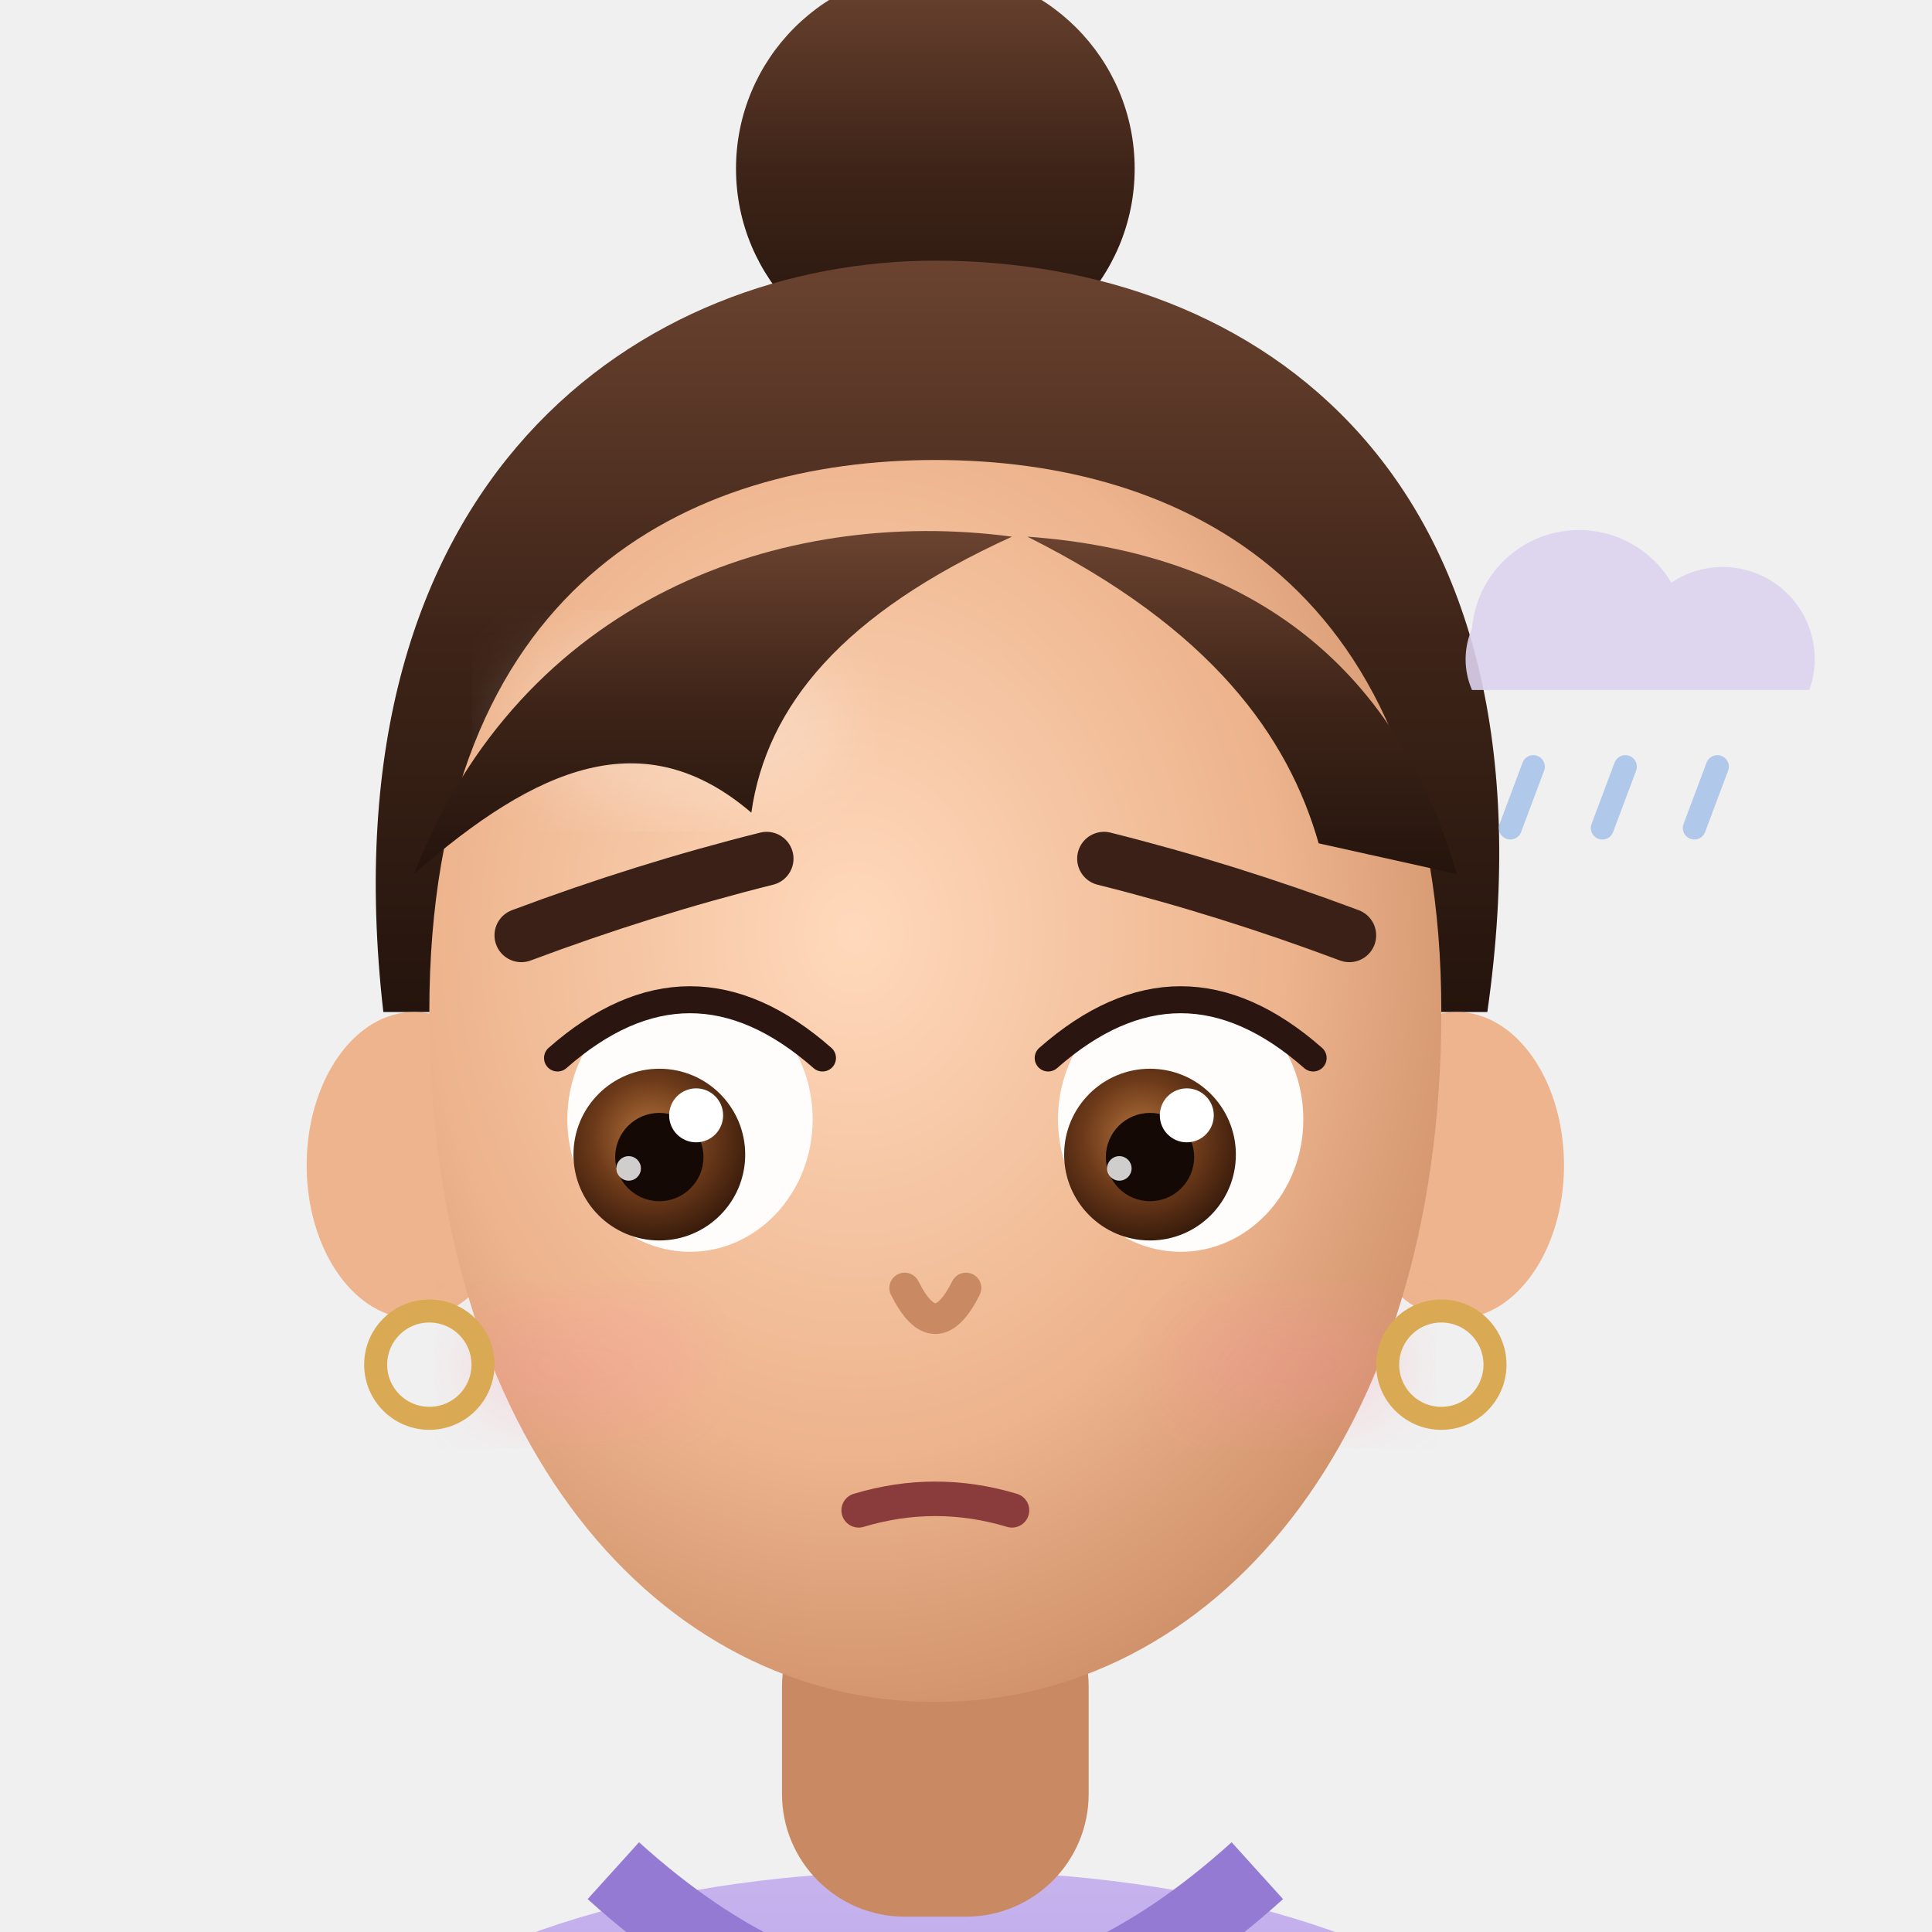
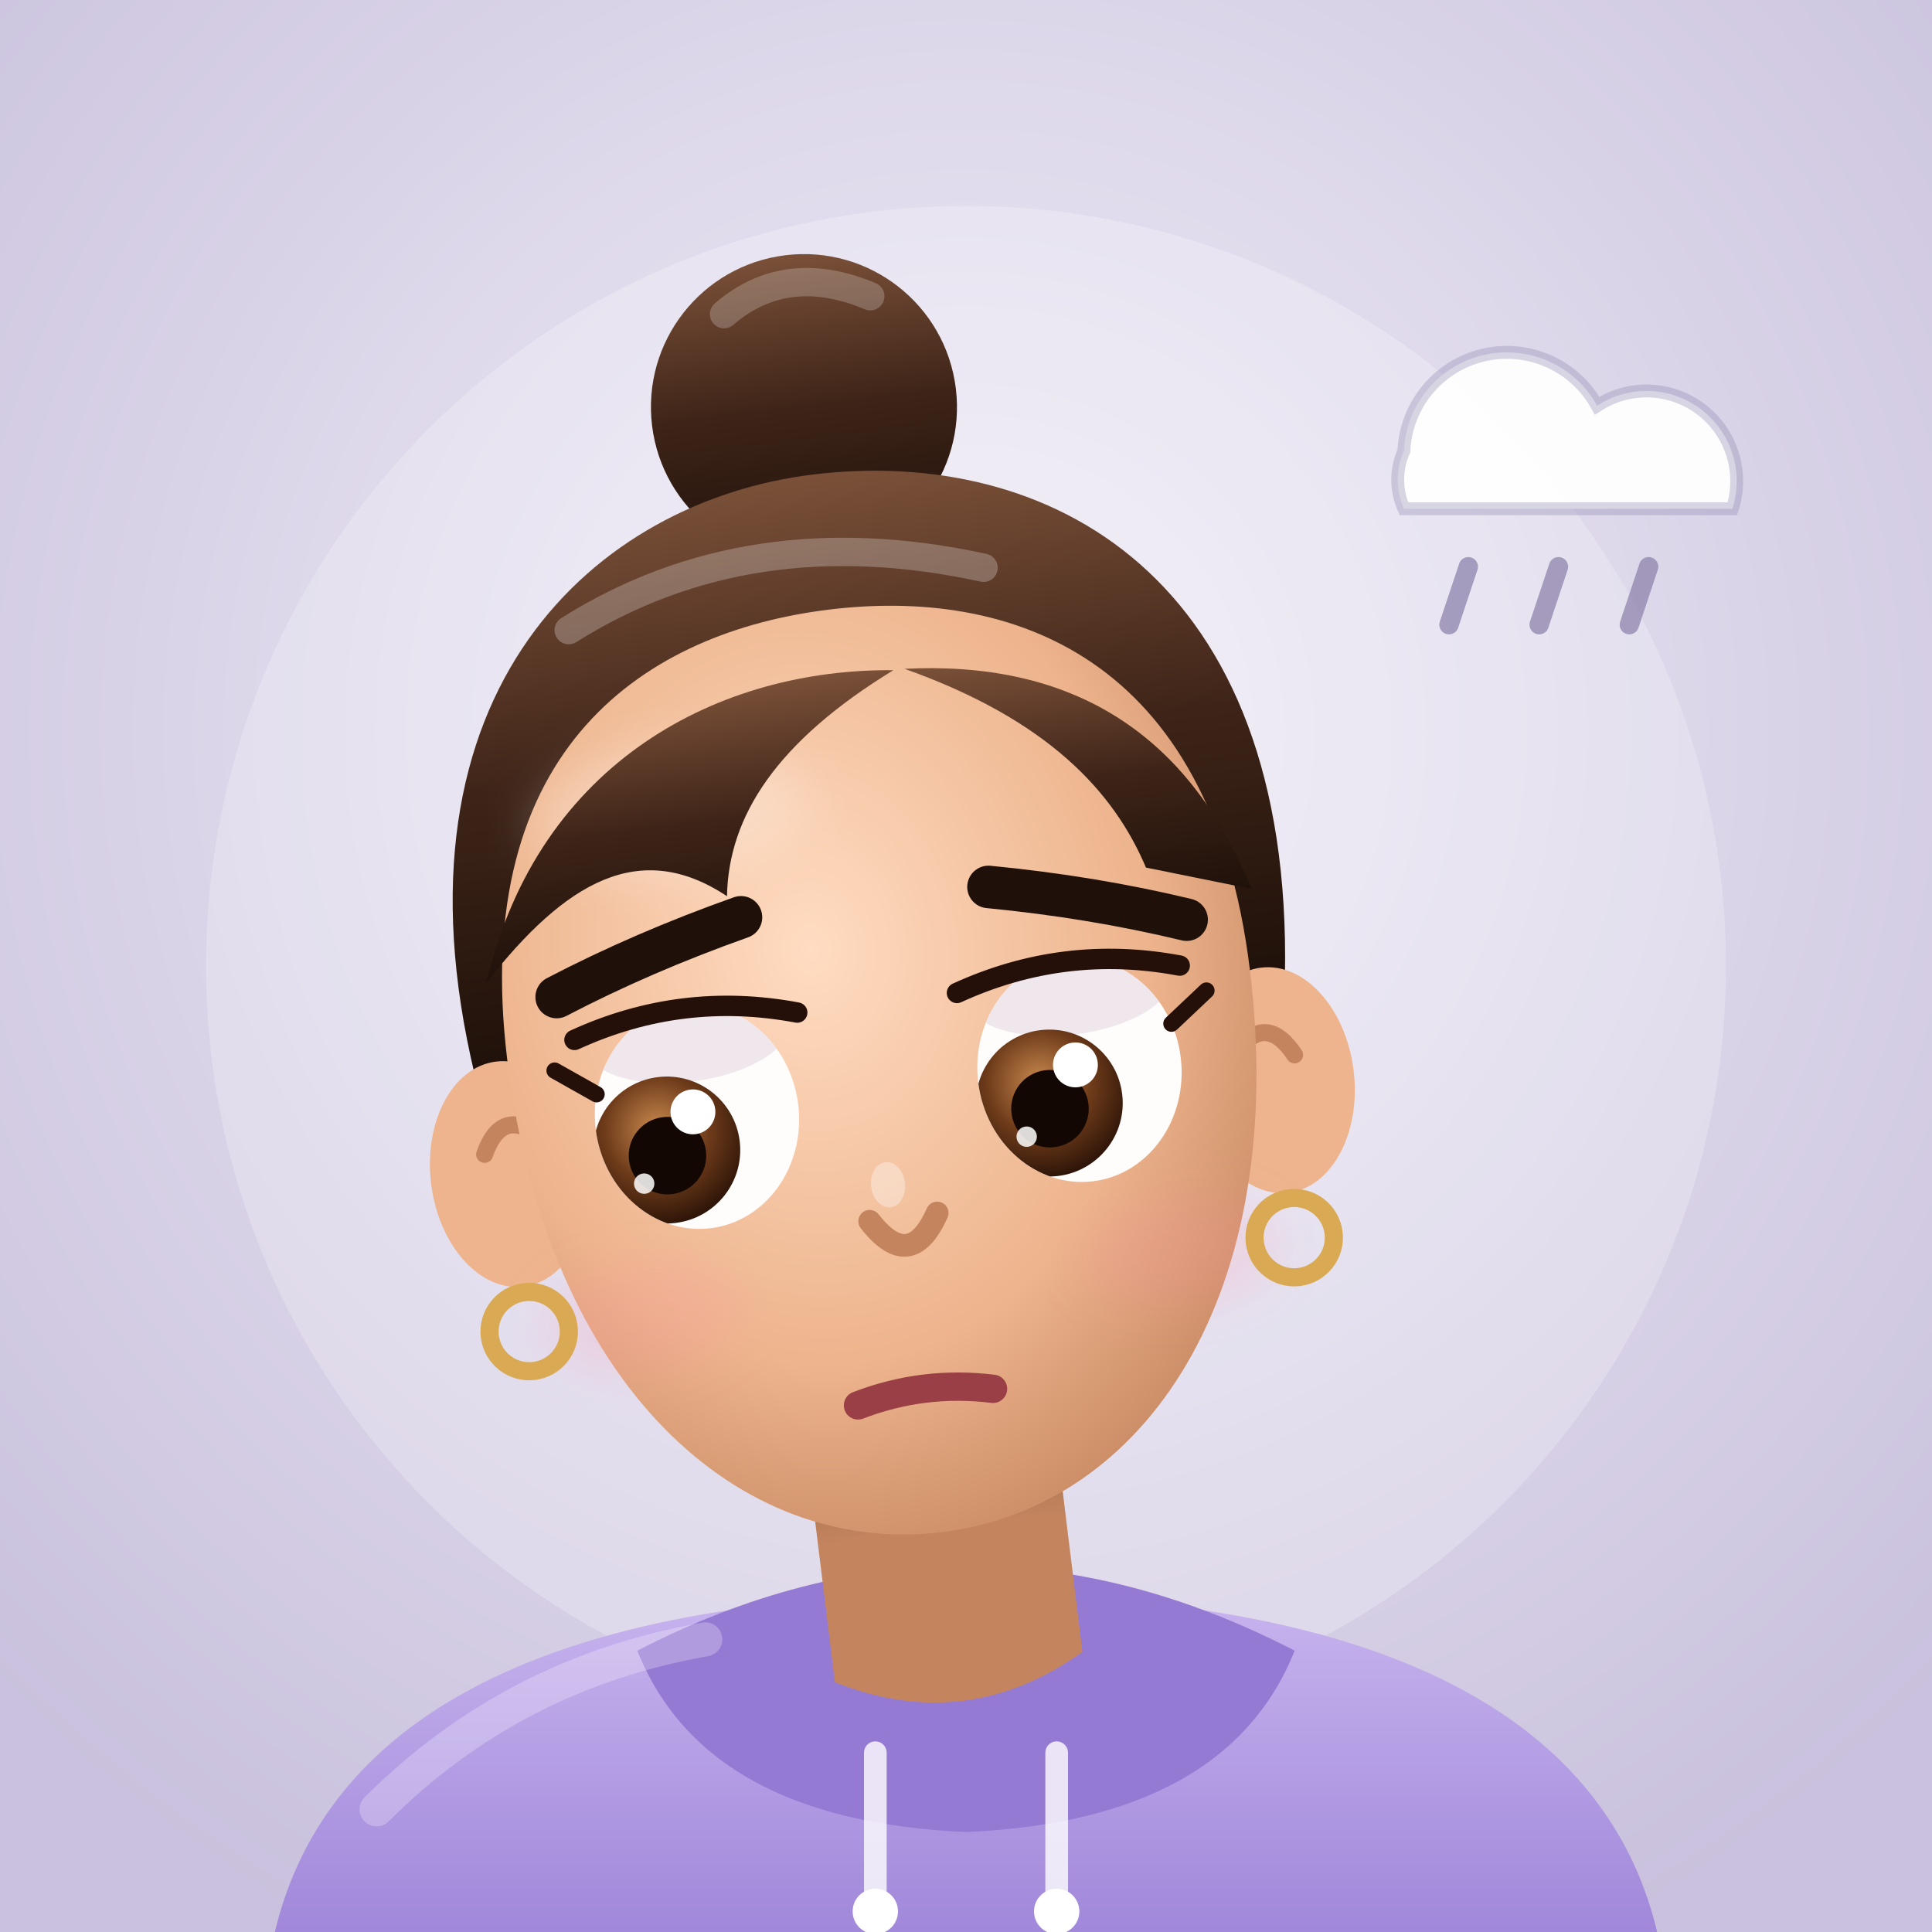
- <svg xmlns="http://www.w3.org/2000/svg" viewBox="28 18 252 252">
+ <svg xmlns="http://www.w3.org/2000/svg" viewBox="0 0 300 300">
  <defs>
-     <radialGradient id="f17" cx=".42" cy=".38" r=".7">
-       <stop offset="0" stop-color="#FFD9BC" />
-       <stop offset=".6" stop-color="#EDB48D" />
-       <stop offset="1" stop-color="#C98A63" />
+     <radialGradient id="bg31" cx=".5" cy=".38" r=".7">
+       <stop offset="0" stop-color="#F1EEF7" />
+       <stop offset="1" stop-color="#C9C1DD" />
    </radialGradient>
-     <linearGradient id="h18" x1="0" y1="0" x2="0" y2="1">
-       <stop offset="0" stop-color="#6B4330" />
+     <radialGradient id="f26" cx=".42" cy=".36" r=".72">
+       <stop offset="0" stop-color="#FFDCC2" />
+       <stop offset=".62" stop-color="#EDB48D" />
+       <stop offset="1" stop-color="#C4855E" />
+     </radialGradient>
+     <linearGradient id="h27" x1="0" y1="0" x2="0" y2="1">
+       <stop offset="0" stop-color="#7A5038" />
      <stop offset=".5" stop-color="#3E2418" />
-       <stop offset="1" stop-color="#24140D" />
+       <stop offset="1" stop-color="#1F110A" />
    </linearGradient>
-     <linearGradient id="c19" x1="0" y1="0" x2="0" y2="1">
+     <linearGradient id="c28" x1="0" y1="0" x2="0" y2="1">
      <stop offset="0" stop-color="#C7B4EE" />
      <stop offset="1" stop-color="#957AD4" />
    </linearGradient>
-     <filter id="b20">
+     <linearGradient id="sh32" x1="0" y1="0" x2="0" y2="1">
+       <stop offset="0" stop-color="#000" stop-opacity=".22" />
+       <stop offset="1" stop-color="#000" stop-opacity="0" />
+     </linearGradient>
+     <filter id="b29">
      <feGaussianBlur stdDeviation="4" />
    </filter>
+     <clipPath id="clip30">
+       <circle cx="150" cy="150" r="150" />
+     </clipPath>
  </defs>
-   <circle cx="150" cy="40" r="26" fill="url(#h18)" />
-   <path d="M78 150 C70 80 112 52 150 52 C192 52 232 80 222 150 Z" fill="url(#h18)" />
-   <path d="M40 360 C40 290 86 262 150 262 C214 262 260 290 260 360Z" fill="url(#c19)" />
-   <path d="M108 262 Q150 300 192 262" fill="none" stroke="#957AD4" stroke-width="10" />
-   <path d="M136 280 v34 M164 280 v34" stroke="#FFFFFF" stroke-opacity=".7" stroke-width="4" stroke-linecap="round" />
-   <rect x="130" y="222" width="40" height="46" rx="16" fill="#C98A63" />
-   <ellipse cx="82" cy="170" rx="14" ry="20" fill="#EDB48D" />
-   <ellipse cx="218" cy="170" rx="14" ry="20" fill="#EDB48D" />
-   <path d="M84 150 C84 94 118 78 150 78 C182 78 216 94 216 150 C216 206 186 240 150 240 C114 240 84 206 84 150Z" fill="url(#f17)" />
-   <ellipse cx="116" cy="112" rx="22" ry="12" fill="#fff" opacity=".22" filter="url(#b20)" />
-   <path d="M82 132 C96 96 130 84 160 88 C138 98 128 110 126 124 C112 112 98 118 82 132Z" fill="url(#h18)" />
-   <path d="M218 132 C210 104 190 90 162 88 C186 100 196 114 200 128Z" fill="url(#h18)" />
-   <path d="M96 140 Q112 134 128 130" stroke="#3A2016" stroke-width="7" fill="none" stroke-linecap="round" />
-   <path d="M204 140 Q188 134 172 130" stroke="#3A2016" stroke-width="7" fill="none" stroke-linecap="round" />
-   <defs>
-     <radialGradient id="ir21" cx=".45" cy=".4" r=".6">
-       <stop offset="0" stop-color="#B8763E" />
-       <stop offset=".55" stop-color="#6E3B1A" />
-       <stop offset="1" stop-color="#3A1C0C" />
-     </radialGradient>
-   </defs>
-   <ellipse cx="118" cy="164" rx="16" ry="17.28" fill="#FFFDFB" />
-   <circle cx="114" cy="168.6" r="11.2" fill="url(#ir21)" />
-   <circle cx="114" cy="168.92" r="5.76" fill="#140904" />
-   <circle cx="118.8" cy="163.48" r="3.52" fill="#fff" />
-   <circle cx="110" cy="170.4" r="1.6" fill="#fff" opacity=".8" />
-   <path d="M100.72 156 Q118 140.8 135.28 156" stroke="#2A1510" stroke-width="3.52" fill="none" stroke-linecap="round" />
-   <defs>
-     <radialGradient id="ir22" cx=".45" cy=".4" r=".6">
-       <stop offset="0" stop-color="#B8763E" />
-       <stop offset=".55" stop-color="#6E3B1A" />
-       <stop offset="1" stop-color="#3A1C0C" />
-     </radialGradient>
-   </defs>
-   <ellipse cx="182" cy="164" rx="16" ry="17.28" fill="#FFFDFB" />
-   <circle cx="178" cy="168.6" r="11.2" fill="url(#ir22)" />
-   <circle cx="178" cy="168.92" r="5.76" fill="#140904" />
-   <circle cx="182.8" cy="163.48" r="3.52" fill="#fff" />
-   <circle cx="174" cy="170.4" r="1.6" fill="#fff" opacity=".8" />
-   <path d="M164.72 156 Q182 140.8 199.28 156" stroke="#2A1510" stroke-width="3.52" fill="none" stroke-linecap="round" />
-   <path d="M146 186 q4 8 8 0" stroke="#C98A63" stroke-width="4" fill="none" stroke-linecap="round" />
-   <ellipse cx="104" cy="196" rx="16" ry="9" fill="#FF8FA3" opacity="0.2" filter="url(#b20)" />
-   <ellipse cx="196" cy="196" rx="16" ry="9" fill="#FF8FA3" opacity="0.2" filter="url(#b20)" />
-   <path d="M140 215 q10 -3 20 0" stroke="#8A3B3B" stroke-width="4.5" fill="none" stroke-linecap="round" />
-   <g opacity=".9" transform="translate(-12 34)">
-     <path d="M232 66 a14 14 0 0 1 26 -6 a12 12 0 0 1 18 14 h-44 a10 10 0 0 1 0 -8z" fill="#DCD3EE" />
-     <g stroke="#A9C3E8" stroke-width="3" stroke-linecap="round">
-       <path d="M240 84 l-3 8" />
-       <path d="M252 84 l-3 8" />
-       <path d="M264 84 l-3 8" />
+   <g>
+     <rect width="300" height="300" fill="url(#bg31)" />
+     <circle cx="150" cy="150" r="118" fill="#fff" opacity=".22" />
+     <g opacity=".95">
+       <path d="M218 70 a16 16 0 0 1 30 -7 a14 14 0 0 1 21 16 h-51 a11 11 0 0 1 0 -9z" fill="#fff" stroke="#8E84AE" stroke-opacity=".35" stroke-width="2" />
+       <g stroke="#8E84AE" stroke-width="3" stroke-linecap="round" opacity=".8">
+         <path d="M228 88 l-3 9" />
+         <path d="M242 88 l-3 9" />
+         <path d="M256 88 l-3 9" />
+       </g>
+     </g>
+     <g transform="translate(18 24) scale(.88)">
+       <g transform="translate(0 2)">
+         <path d="M26 330 C26 272 80 252 150 252 C220 252 274 272 274 330Z" fill="url(#c28)" />
+         <path d="M92 262 Q150 232 208 262 Q196 292 150 294 Q104 292 92 262Z" fill="#957AD4" />
+         <path d="M46 290 Q70 266 104 260" stroke="#fff" stroke-opacity=".25" stroke-width="6" fill="none" stroke-linecap="round" />
+         <path d="M134 280 v26 M166 280 v26" stroke="#FFFFFF" stroke-opacity=".8" stroke-width="4" stroke-linecap="round" />
+         <circle cx="134" cy="308" r="4" fill="#fff" />
+         <circle cx="166" cy="308" r="4" fill="#fff" />
+       </g>
+       <g transform="translate(-3 3) rotate(-7 150 250)">
+         <circle cx="150" cy="40" r="27" fill="url(#h27)" />
+         <path d="M138 22 q12 -8 26 0" stroke="#fff" stroke-opacity=".22" stroke-width="5" fill="none" stroke-linecap="round" />
+         <path d="M78 150 C70 80 112 52 150 52 C192 52 232 80 222 150 Z" fill="url(#h27)" />
+         <path d="M128 216 h44 v48 q-22 12 -44 0z" fill="#C4855E" />
+         <path d="M128 222 h44 v18 q-22 -4 -44 0z" fill="url(#sh32)" />
+         <ellipse cx="82" cy="168" rx="14" ry="20" fill="#EDB48D" />
+         <ellipse cx="218" cy="168" rx="14" ry="20" fill="#EDB48D" />
+         <path d="M78 164 q4 -8 10 -2" stroke="#C4855E" stroke-width="3" fill="none" stroke-linecap="round" />
+         <path d="M222 164 q-4 -8 -10 -2" stroke="#C4855E" stroke-width="3" fill="none" stroke-linecap="round" />
+         <path d="M84 148 C84 92 118 76 150 76 C182 76 216 92 216 148 C216 206 186 240 150 240 C114 240 84 206 84 148Z" fill="url(#f26)" />
+         <ellipse cx="118" cy="108" rx="24" ry="12" fill="#fff" opacity=".25" filter="url(#b29)" />
+         <path d="M82 134 C96 96 130 84 160 88 C138 98 128 110 126 124 C112 112 98 118 82 134Z" fill="url(#h27)" />
+         <path d="M218 134 C210 104 190 90 162 88 C186 100 196 114 200 128Z" fill="url(#h27)" />
+         <path d="M104 74 q34 -16 74 -2" stroke="#fff" stroke-opacity=".25" stroke-width="5" fill="none" stroke-linecap="round" />
+         <defs>
+           <radialGradient id="ir33" cx=".45" cy=".35" r=".65">
+             <stop offset="0" stop-color="#C98A4E" />
+             <stop offset=".55" stop-color="#6E3B1A" />
+             <stop offset="1" stop-color="#2E1508" />
+           </radialGradient>
+           <clipPath id="ir33c">
+             <ellipse cx="116" cy="162" rx="18" ry="19.8" />
+           </clipPath>
+         </defs>
+         <ellipse cx="116" cy="162" rx="18" ry="19.8" fill="#FFFDFB" />
+         <g clip-path="url(#ir33c)">
+           <ellipse cx="116" cy="147.6" rx="18" ry="8.1" fill="#E6D8E4" opacity=".6" />
+           <circle cx="110" cy="167.16" r="12.96" fill="url(#ir33)" />
+           <circle cx="110" cy="168.16" r="6.84" fill="#120703" />
+           <circle cx="115.4" cy="161.04" r="3.96" fill="#fff" />
+           <circle cx="105.32" cy="172.56" r="1.8" fill="#fff" opacity=".85" />
+           <path d="M94.4 145.89 Q116 139.59 137.6 145.89 L137.6 133.2 L94.4 133.2Z" fill="#EDB48D" />
+         </g>
+         <path d="M96.2 145.89 Q116 139.59 135.8 145.89" stroke="#241008" stroke-width="3.6" fill="none" stroke-linecap="round" />
+         <path d="M98.9 155.88 l-6.84 -5.04" stroke="#241008" stroke-width="2.88" stroke-linecap="round" />
+         <defs>
+           <radialGradient id="ir34" cx=".45" cy=".35" r=".65">
+             <stop offset="0" stop-color="#C98A4E" />
+             <stop offset=".55" stop-color="#6E3B1A" />
+             <stop offset="1" stop-color="#2E1508" />
+           </radialGradient>
+           <clipPath id="ir34c">
+             <ellipse cx="184" cy="162" rx="18" ry="19.8" />
+           </clipPath>
+         </defs>
+         <ellipse cx="184" cy="162" rx="18" ry="19.8" fill="#FFFDFB" />
+         <g clip-path="url(#ir34c)">
+           <ellipse cx="184" cy="147.6" rx="18" ry="8.1" fill="#E6D8E4" opacity=".6" />
+           <circle cx="178" cy="167.16" r="12.96" fill="url(#ir34)" />
+           <circle cx="178" cy="168.16" r="6.84" fill="#120703" />
+           <circle cx="183.4" cy="161.04" r="3.96" fill="#fff" />
+           <circle cx="173.32" cy="172.56" r="1.8" fill="#fff" opacity=".85" />
+           <path d="M162.4 145.89 Q184 139.59 205.6 145.89 L205.6 133.2 L162.4 133.2Z" fill="#EDB48D" />
+         </g>
+         <path d="M164.2 145.89 Q184 139.59 203.8 145.89" stroke="#241008" stroke-width="3.6" fill="none" stroke-linecap="round" />
+         <path d="M201.1 155.88 l6.84 -5.04" stroke="#241008" stroke-width="2.88" stroke-linecap="round" />
+         <path d="M94 138 Q110 132 128 128" stroke="#1F110A" stroke-width="7.5" fill="none" stroke-linecap="round" />
+         <path d="M206 138 Q190 132 172 128" stroke="#1F110A" stroke-width="7.5" fill="none" stroke-linecap="round" />
+         <path d="M144 184 q6 10 12 0" stroke="#C4855E" stroke-width="4" fill="none" stroke-linecap="round" />
+         <ellipse cx="148" cy="178" rx="3" ry="4" fill="#fff" opacity=".35" />
+         <ellipse cx="102" cy="196" rx="17" ry="10" fill="#FF8FA3" opacity="0.18" filter="url(#b29)" />
+         <ellipse cx="198" cy="196" rx="17" ry="10" fill="#FF8FA3" opacity="0.18" filter="url(#b29)" />
+         <path d="M138 216 q12 -3 24 0" stroke="#9A3F46" stroke-width="5" fill="none" stroke-linecap="round" />
+         <circle cx="82" cy="196" r="7" fill="none" stroke="#D9A953" stroke-width="3.2" />
+         <circle cx="218" cy="196" r="7" fill="none" stroke="#D9A953" stroke-width="3.2" />
+       </g>
    </g>
  </g>
-   <circle cx="84" cy="196" r="7" fill="none" stroke="#D9A953" stroke-width="3" />
-   <circle cx="216" cy="196" r="7" fill="none" stroke="#D9A953" stroke-width="3" />
</svg>
